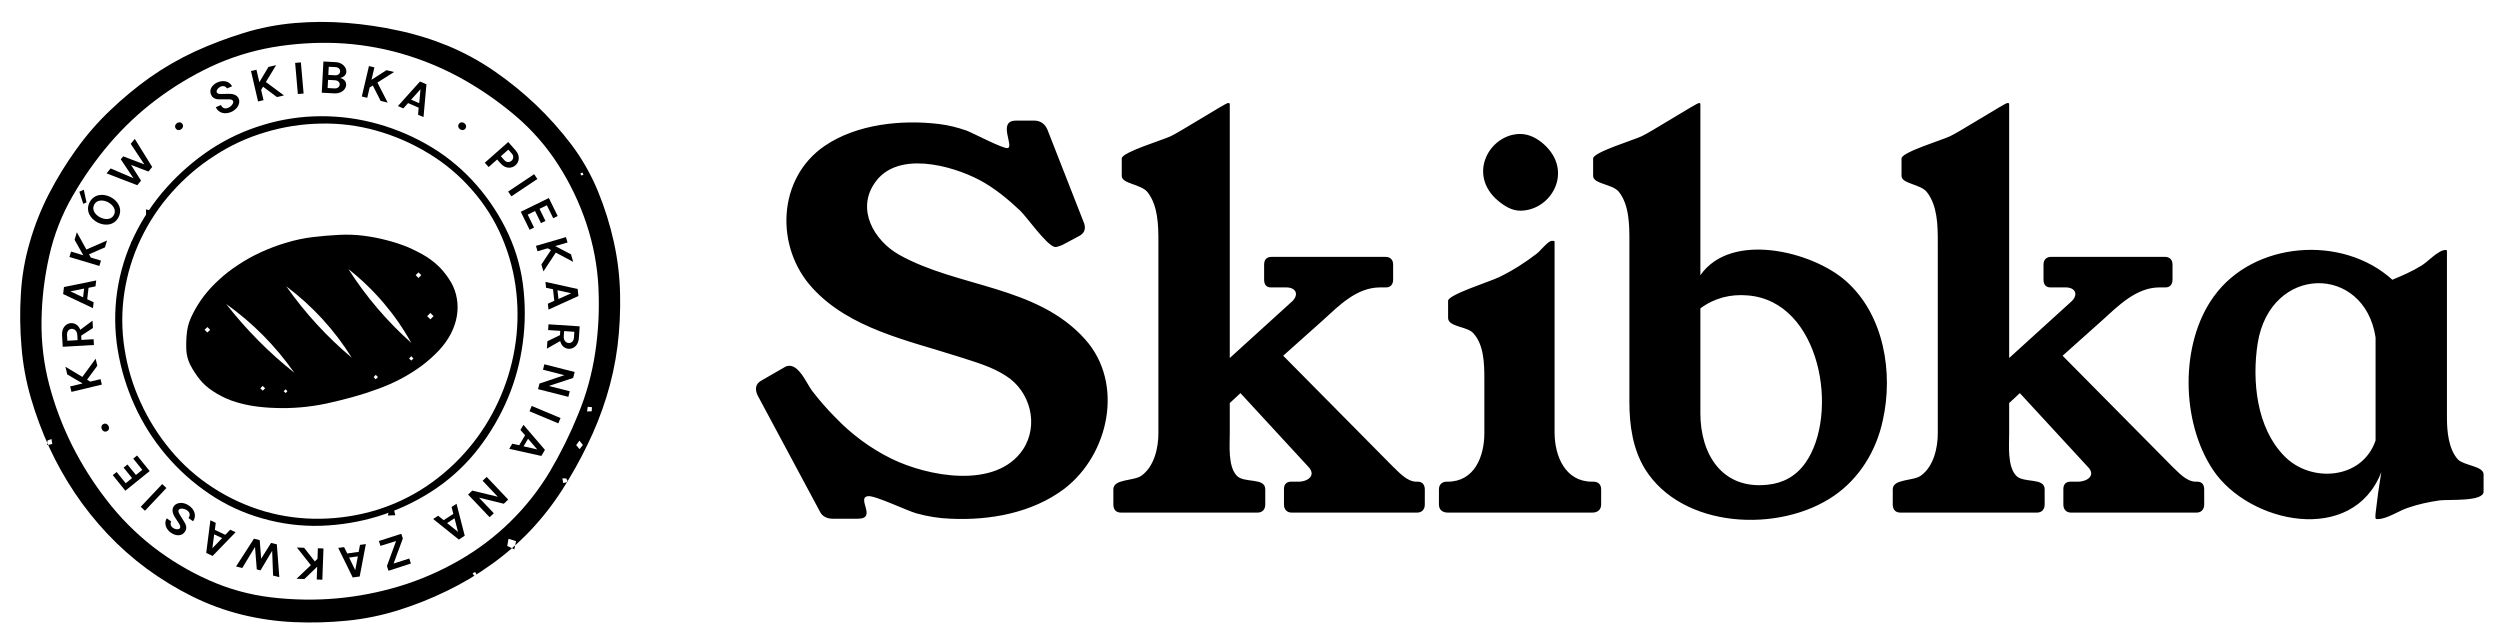
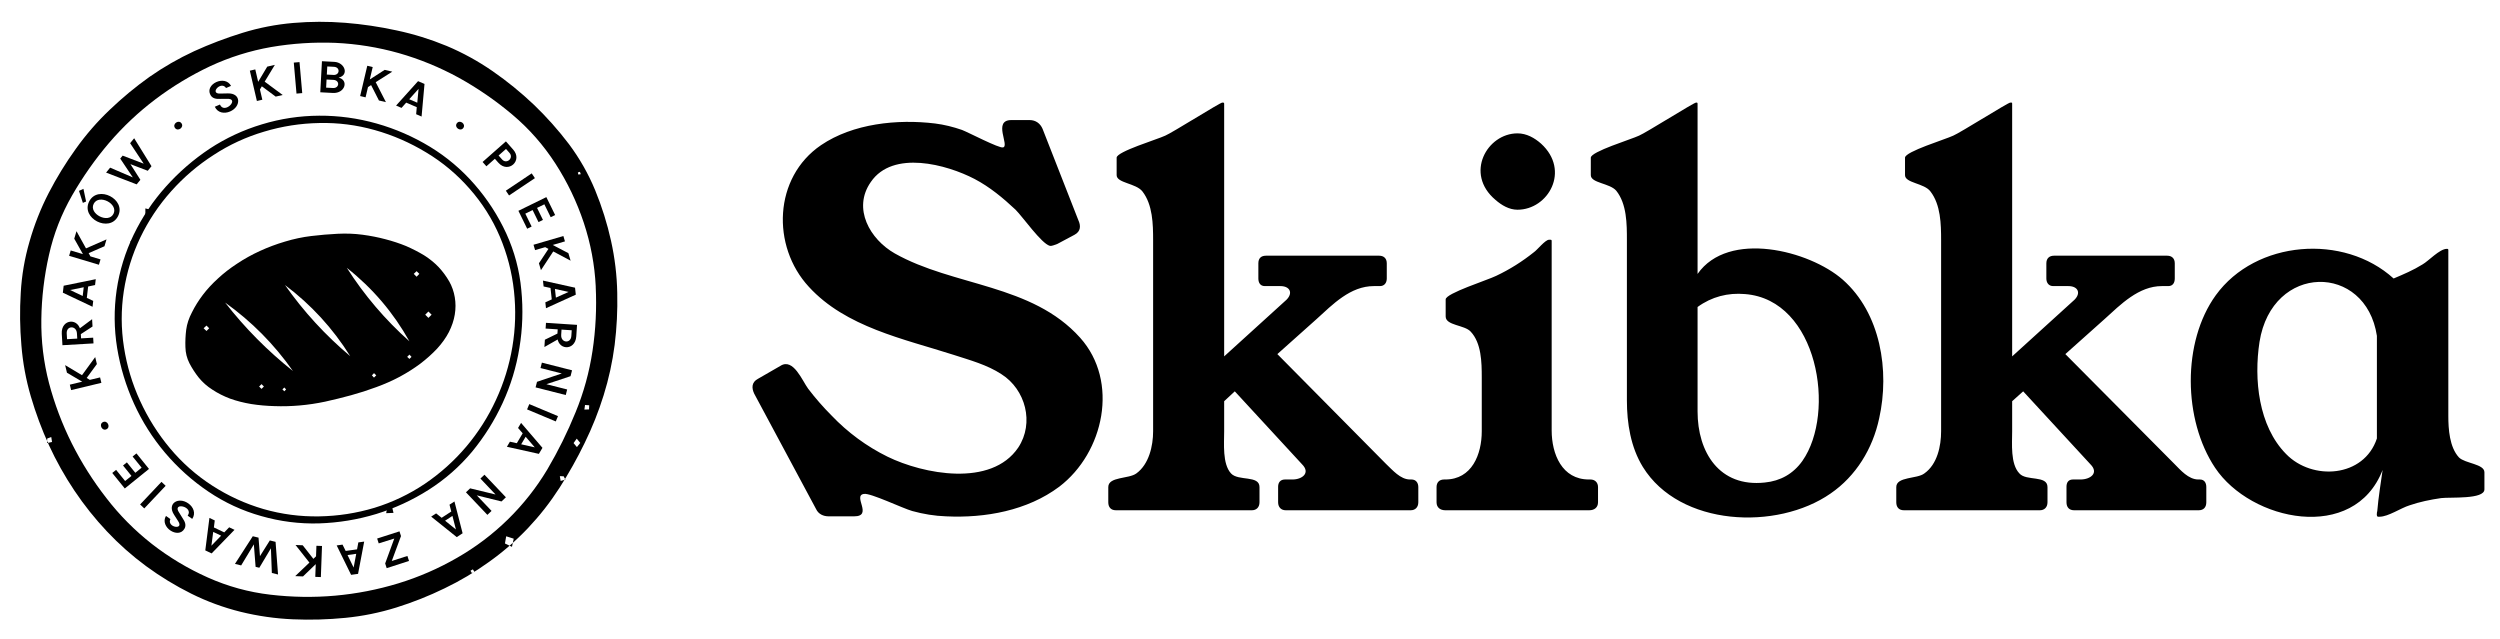
- <svg xmlns="http://www.w3.org/2000/svg" viewBox="0 0 655 168">
+ <svg xmlns="http://www.w3.org/2000/svg" viewBox="0 0 658 168">
  <path fill-rule="evenodd" d="M162.46 77.11q.16 6.89-.68 13.65-.88 6.8-2.9 13.27-2.01 6.47-5 12.56-2.93 6.05-6.59 11.76t-8.31 10.63q-4.7 4.95-10.25 8.9-5.54 4-11.72 6.97-6.13 2.99-12.68 5.04-6.6 2.06-13.44 2.73-6.89.68-13.82.38t-13.73-1.97q-6.77-1.68-13.02-4.79-6.22-3.1-11.85-7.22-5.58-4.12-10.33-9.16t-8.57-10.75-6.68-11.93q-2.85-6.26-4.78-12.85T5.63 90.85Q5.04 84 5.46 77.1q.38-6.89 2.31-13.52 1.89-6.64 5.04-12.77 3.15-6.09 7.14-11.63 3.99-5.59 8.95-10.3 4.91-4.7 10.45-8.65 5.59-3.9 11.76-6.76 6.18-2.81 12.73-4.83 6.51-2.01 13.36-2.6Q84 5.46 90.85 6q6.8.54 13.56 2.01 6.72 1.43 13.15 4.08 6.38 2.68 12.14 6.67 5.7 3.95 10.79 8.78 5.04 4.83 9.28 10.42 4.2 5.63 6.89 12.14 2.65 6.46 4.16 13.27t1.64 13.73m-5.67-1.68q.42 8.57-.84 16.93-1.26 8.4-4.46 16.17-3.15 7.77-7.43 15.03-4.33 7.23-10.37 13.15-6.05 5.92-13.4 10.12-7.35 4.24-15.46 6.72-8.15 2.48-16.63 3.24-8.48.75-17.05-.26-8.57-1-16.47-4.53t-14.7-8.82q-6.8-5.34-12-12.1-5.26-6.76-9.08-14.36-3.82-7.65-6-15.88-2.15-8.27-2.02-16.84.12-8.53 2.01-16.88Q14.74 58.8 19 51.4t9.7-13.78q5.5-6.42 12.22-11.5 6.76-5.09 14.4-8.7 7.69-3.57 16.05-5.04 8.4-1.43 16.88-1.1 8.53.39 16.72 2.7 8.23 2.35 15.75 6.46 7.52 4.16 14.15 9.75t11.34 12.9q4.7 7.3 7.44 15.53 2.73 8.23 3.15 16.8m-22.05 68.5-1.85-.88.33-1.89 1.98.63Zm17.09-26.25-.88-1.05.84-1.17.92 1.13Zm-3.02 8.57-1.26.34-.21-1.26 1 .04Zm-136.46-9.62.08-1.21 1.05-.38.21 1.3Zm112.52 33.9-.68.3-.37-.6.63-.37Zm27.97-104.67-.63.09-.13-.55.55-.17Zm2.18 61.91-1.22.04.17-1.21 1.1.08ZM39.9 57.04l-1.64-.34v-1.85l1.8.46Zm-5 6.63-.46.3-.08-.5.46-.3Zm66.74 71.4.3-1.64h1.25l.38 1.56Z" />
  <path fill-rule="evenodd" d="M137.21 76.31q.76 7.69-.5 15.25-1.22 7.56-4.41 14.49t-8.06 12.85q-4.92 5.88-11.39 10-6.46 4.11-13.81 6.38-7.35 2.23-15.08 2.48-7.73.21-15.2-1.93-7.48-2.1-13.9-6.43t-11.43-10.25q-4.96-5.88-8.15-12.89T30.83 91.6Q29.6 84 30.7 76.36q1.14-7.69 4.5-14.62t8.48-12.64 11.5-9.96q6.4-4.2 13.78-6.42 7.35-2.23 15.04-2.27t15.12 2.06 14.07 6.13q6.6 4.03 11.72 9.91t8.36 12.94q3.23 7.1 3.94 14.82m-1.93.3q.8 7.39-.42 14.66-1.22 7.3-4.32 13.98-3.07 6.68-7.82 12.3-4.78 5.64-10.92 9.8-6.13 4.11-13.23 6.3-7.14 2.14-14.57 2.26-7.48.13-14.66-1.93-7.18-2.1-13.48-6.17t-11.09-9.79-7.9-12.52q-3.1-6.76-4.24-14.1-1.17-7.4-.04-14.8 1.14-7.38 4.33-14.06 3.23-6.72 8.15-12.22 4.95-5.55 11.17-9.54 6.17-4.03 13.27-6.13 7.1-2.14 14.53-2.27 7.4-.17 14.58 1.85t13.6 5.92q6.43 3.87 11.39 9.54 5 5.67 7.93 12.55 2.94 6.93 3.74 14.37" />
  <g transform="scale(.42)">
    <defs>
      <path id="a" d="M0 .4c-4 0-7.5-2.3-7.6-6.5h3.5c0 7.1 13.5 1.3 5.3-1.6l-3.8-1.6c-2.2-.8-4.4-2.1-4.6-4.7-.7-7.6 13.4-8.2 14.1-.1H3.5c-1-5.7-11.4-.7-4.6 1.8l4.2 1.7c8 3.1 4.5 11-3.1 11" />
      <path id="b" d="M4.2-19.5h4.9L-3.8-6.3v-4.9zm-4.3 8.1L9.6 0H5.1l-7.7-9.1zM-7-19.5h3.5V0H-7z" />
      <path id="c" d="M-1.8 0v-19.5h3.6V0z" />
      <path id="d" d="M-6.9 0v-19.5H.9c6.6 0 9.8 7.8 3.2 9.7C10.7-8.5 8.6 0 1 0zm3.5-3.1H.9c4.1 0 4.2-5.1 0-5.1h-4.3zm0-13.3v5.1H.8c4 0 4.1-5.1 0-5.1z" />
      <path id="e" d="m-8.7 0 6.6-19.5h4.4L8.7 0H5L3.6-4.2h-7.2L-5 0zm6-6.9h5.5L.1-15.2z" />
      <path id="f" d="M-2.5-8c0-3.1 5-3.1 5 0s-5 3.1-5 0" />
      <path id="g" d="M-6 0v-19.5H.9c9.3 0 9.3 12.4 0 12.4h-3.3V0zm3.6-10.2H.9c4.3 0 4.3-6.2 0-6.2h-3.3z" />
      <path id="h" d="M-6 0v-19.5H6.5v3.1h-9v5.1h8.4v3.1h-8.4v5.1h9V0z" />
      <path id="i" d="M-6.9 0v-19.5H.3c9.6 0 9.7 11.9 0 11.9h-3.6V0zM3.7 0l-5.2-9.1h3.8l6 9.1zm-7-10H0c5.1 0 5.3-6.4.3-6.4h-3.6z" />
      <path id="j" d="M-8-19.5h3.8L4.7-5.6h-.3v-13.9H8V0H4.4l-9.5-14.7h.6V0H-8z" />
      <path id="k" d="M-7.2 0v-3.1L4.1-17.5v1.3H-7.2v-3.3H7.5v3.1L-3.1-2.8l-.1-.5 10.7.1V0z" />
      <path id="l" d="M-13.3-19.5h4l4.7 16.4h-.9l4.6-15.1h2.4L6.4-3.4h-.9l5-16.1h4L7.8 0H4.1L.3-11.5h.3L-3.2 0h-3.7z" />
      <path id="m" d="M0 .4c-11.8 0-11.9-20.2 0-20.3C11.9-19.9 11.9.4 0 .4m0-3.2c7.1 0 7.1-13.9 0-13.9S-7.1-2.8 0-2.8m-.9-18.8L-2.6-23 3-28.6l2.4 1.9z" />
    </defs>
    <use href="#a" transform="rotate(-23.22 241.14 -315.7)" />
    <use href="#b" transform="rotate(-13.1 352.58 -699.86)" />
    <use href="#c" transform="rotate(-5 763.74 -2119.12)" />
    <use href="#d" transform="rotate(3.07 -982.13 3902.64)" />
    <use href="#b" transform="rotate(13.25 -149.8 1031.8)" />
    <use href="#e" transform="rotate(23.3 -40.68 656.1)" />
    <use href="#f" transform="rotate(36.05 10.89 478.37)" />
    <use href="#g" transform="rotate(48.54 35.65 392.77)" />
    <use href="#c" transform="rotate(56.2 45.7 358.28)" />
    <use href="#h" transform="rotate(63.89 53.5 331.37)" />
    <use href="#b" transform="rotate(73.7 61.34 304.41)" />
    <use href="#e" transform="rotate(83.75 67.7 282.55)" />
    <use href="#i" transform="rotate(93.73 72.85 264.67)" />
    <use href="#j" transform="rotate(104.26 77.43 248.77)" />
    <use href="#c" transform="rotate(112.75 80.74 237.51)" />
    <use href="#e" transform="rotate(120.68 83.46 227.96)" />
    <use href="#j" transform="rotate(136.47 88.41 210.95)" />
    <use href="#e" transform="rotate(146.9 91.35 200.73)" />
    <use href="#k" transform="rotate(162.16 95.44 186.7)" />
    <use href="#e" transform="rotate(172.05 97.97 177.93)" />
    <use href="#b" transform="rotate(182.1 100.53 169.16)" />
    <use href="#l" transform="rotate(193.84 103.5 158.88)" />
    <use href="#e" transform="rotate(205.42 106.57 148.46)" />
    <use href="#a" transform="rotate(215.36 109.23 139.13)" />
    <use href="#c" transform="rotate(223.37 111.53 131.22)" />
    <use href="#h" transform="rotate(231.06 113.86 123.2)" />
    <use href="#f" transform="rotate(243.58 117.96 109.04)" />
    <use href="#b" transform="rotate(256.51 122.85 92.15)" />
    <use href="#i" transform="rotate(-93.33 127.37 76.7)" />
    <use href="#e" transform="rotate(-83.35 132.62 58.66)" />
    <use href="#b" transform="rotate(-73.31 138.97 36.6)" />
    <use href="#m" transform="rotate(-62.91 147.39 7.5)" />
    <use href="#l" transform="rotate(-50.75 161.17 -39.78)" />
    <use href="#f" transform="rotate(-36.05 189.11 -136.26)" />
  </g>
  <path fill-rule="evenodd" d="M118.23 74.05q1.1 1.97 1.47 4.2.38 2.22 0 4.53t-1.55 4.62q-1.18 2.27-3.11 4.37-1.98 2.1-4.41 3.95-2.48 1.85-5.42 3.44-2.94 1.56-6.17 2.73-3.28 1.22-6.64 2.14-3.4.93-6.8 1.68-3.4.72-6.77 1.01t-6.55.17q-3.19-.08-6.17-.55-2.98-.5-5.55-1.42-2.56-.97-4.66-2.36-2.1-1.34-3.57-3.15-1.43-1.8-2.48-3.82-1-1.97-1.05-4.24-.08-2.27.21-4.58.3-2.27 1.52-4.58 1.17-2.35 2.85-4.57t4-4.33q2.26-2.1 5.03-3.9 2.77-1.85 5.97-3.32T75 63.59q3.45-1.05 6.93-1.47 3.49-.42 6.93-.59 3.4-.17 6.55.25t6.01 1.18q2.9.75 5.46 1.8 2.52 1.1 4.75 2.44 2.18 1.39 3.82 3.1 1.64 1.77 2.77 3.75m-58.97 5.58q10.46 7.48 17.85 18.02-10-7.94-17.85-18.02M75 75.01q10.33 7.77 17.18 18.73Q82.39 85.51 75 75.01m16.3-4.5q10.16 8.03 16.46 19.33-9.57-8.53-16.46-19.32m-23.1 31.21.63-.63.63.63-.63.63Zm40.7-29.65.75-.71.72.71-.72.76Zm-34.57 30.41.5-.5.47.5-.47.5Zm32.84-8.57.6-.59.54.6-.55.54Zm-9.28 4.87.55-.58.59.58-.6.6Zm14.03-15.96.84-.84.84.84-.84.84ZM53.59 86.4l.76-.71.71.71-.71.72Z" />
-   <path d="M278.3 64.2c-.7.2-1.3.6-2 .5-2.2-.6-7.1-7.6-9-9.5-3.3-3.1-6.8-6-10.8-8.1-7.3-3.8-21.5-7.7-27.3.8-4.9 7-.2 15.1 6.3 18.8 15.4 8.7 36.1 8 48.8 22.2 10.3 11.5 6.3 30.2-5.5 39.2-8.4 6.3-19.5 8.3-29.8 7.8-3-.1-6-.6-8.9-1.4-2.5-.7-11-4.8-12.7-4.5-3.1.4 2.5 5.9-2.6 5.9h-6.7c-1.4 0-2.7-.6-3.3-1.9l-16.3-30.4c-.7-1.5-.7-3 1-3.9l5.9-3.4c3.4-2.2 5.8 4 7.3 6 1.9 2.5 4 4.9 6.2 7.1 4.2 4.4 9.2 8.1 14.7 10.8 9.4 4.6 27.3 8.1 34.4-2.4 4.3-6.5 1.9-15.3-4.4-19.3-3.8-2.5-8.3-3.7-12.6-5.1-13.1-4.2-28.4-7.3-38.1-17.9-9.9-10.7-9.3-28.8 3.2-37.3 8.4-5.7 20.1-6.9 30-5.7 2.4.3 4.8.9 7.1 1.7 1.6.6 9.8 4.9 10.8 4.6 1.8-.4-2.8-7.2 2.2-7.2h4.8c1.6 0 2.8.9 3.4 2.3l9.4 24c.7 1.5.7 3-1 3.9zm93.2 62c1.2 0 1.8.9 1.8 2v4c0 1.3-.8 2.1-2 2.1h-32.9c-1.2 0-2-.8-2-2.1v-4.1c0-1.1.6-1.9 1.8-1.9h2c2.5 0 4.8-1.7 2.5-4L325 103l-2.8 2.6v7.9c0 3.2-.5 8.6 1.8 11.1 1.9 2.1 7.5.4 7.5 3.6v4c0 1.3-.8 2.1-2 2.1h-35.8c-1.3 0-2-.8-2-2.1v-4c0-2.8 5.4-2.1 7.4-3.6 3.3-2.4 4.4-7.2 4.4-11.1V63.2c0-4.2-.1-9.3-2.8-12.8-1.7-2.2-6.8-2.2-6.8-4.3v-4.6c0-1.6 10.7-4.8 12.8-5.8 1.9-.8 14.4-8.7 15-8.7h.2q.3 0 .3.3v66.5l16.4-14.9c1.8-1.8.9-3.6-1.6-3.6h-4.1c-1.2 0-1.7-.9-1.7-2v-4c0-1.3.7-2 2-2H363c1.2 0 2 .7 2 2v4c0 1.1-.6 2-1.8 2h-1.6c-6.2 0-10.8 4.8-15.1 8.7l-10.3 9.2 28.6 28.9c1.7 1.6 3.8 4.1 6.3 4.1zm46 0c1.3 0 2 .8 2 2v4c0 1.4-1 2.1-2.3 2.1h-37.9c-1.3 0-2.3-.7-2.3-2.1v-4c0-1.2.8-2 2-2h.3c7 0 9.6-6.6 9.6-12.7V99.3c0-4-.1-9-2.9-12-1.5-1.8-6.6-1.6-6.6-4v-4.5c0-1.6 11.2-5.1 13.4-6.2 3.5-1.7 6.8-3.8 9.9-6.2.8-.6 2.9-3.3 3.9-3.3h.4q.3 0 .3.3v49.9c0 6.2 2.8 12.9 9.8 12.9zm-19.2-91.1c2.4 0 4.5 1.2 6.2 2.7 7.9 7.1 1.9 17.4-6.2 17.4-2.2 0-4.1-1.2-5.8-2.6-8.2-6.9-2.2-17.5 5.8-17.5m28.6 28.1c0-4.2 0-9.5-2.8-13-1.7-2-6.7-2-6.7-4.1v-4.6c0-1.6 10.6-4.8 12.7-5.8 1.9-.8 14.4-8.7 15-8.7h.1q.3 0 .3.3v44.8c8.1-11.6 29.4-6.2 38.1 1.5 10 8.8 12.5 24 9.7 36.5-1.7 8-6.1 15.2-12.8 19.8-14.2 9.8-39.7 8.7-49.5-7-3.2-5.2-4.1-11.5-4.1-17.5zm18.6 45.1c0 10.7 5.7 20 17.6 18.7 4.1-.4 7.5-2.3 9.9-5.7 9-12.7 4.1-42.4-15.1-43.9-4.5-.4-8.8.7-12.4 3.4zm130.2 17.9c1.3 0 1.8.9 1.8 2v4c0 1.3-.8 2.1-2 2.1h-32.9c-1.2 0-2-.8-2-2.1v-4.1c0-1.1.6-1.9 1.8-1.9h2c2.5 0 4.9-1.7 2.5-4L529.2 103l-2.8 2.6v7.9c0 3.2-.5 8.6 1.8 11.1 1.9 2.1 7.5.4 7.5 3.6v4c0 1.3-.8 2.1-2 2.1h-35.8c-1.3 0-2-.8-2-2.1v-4c0-2.8 5.4-2.1 7.4-3.6 3.3-2.4 4.4-7.2 4.4-11.1V63.2c0-4.2-.1-9.3-2.8-12.8-1.6-2.2-6.7-2.2-6.7-4.3v-4.6c0-1.6 10.6-4.8 12.7-5.8 1.9-.8 14.4-8.7 15-8.7h.3c.1 0 .2.1.2.3v66.5l16.4-14.9c1.8-1.8.9-3.6-1.6-3.6h-4c-1.3 0-1.8-.9-1.8-2v-4c0-1.3.8-2 2-2h29.8c1.2 0 2 .7 2 2v4c0 1.1-.6 2-1.8 2h-1.6c-6.1 0-10.8 4.8-15.1 8.7l-10.3 9.2 28.6 28.9c1.7 1.6 3.8 4.1 6.3 4.1zm65.4-16.7c0 3.4.4 8.2 2.9 10.9 1.6 1.6 6.7 1.7 6.7 3.9v4.5c0 2.7-9 2-11.5 2.3-2.8.4-5.6 1-8.2 1.9-2.3.7-5.6 3-8 3h-.4c-.4 0-.2-1.2-.2-1.5q.6-5.4 1.5-10.8c-7.5 19.3-34.7 13.5-44.1-.6-8.4-12.6-8.7-33.1.2-45.4 10.4-14.5 33.7-16.3 46.8-4.4 2.6-1.1 5.2-2.2 7.6-3.7 1.6-.9 4.4-4.1 6.3-4.1h.2c.1 0 .2.1.2.3zm-18.7-21.1c-2.9-19.2-27.6-19.2-30.9 1.6-1.5 9.8-.3 22.1 7 29.5 6.9 7.1 20.4 6.2 23.9-4.1z" />
+   <path d="M278.3 64.2c-.7.2-1.3.6-2 .5-2.2-.6-7.1-7.6-9-9.5-3.3-3.1-6.8-6-10.8-8.1-7.3-3.8-21.5-7.7-27.3.8-4.9 7-.2 15.1 6.3 18.8 15.4 8.7 36.1 8 48.8 22.2 10.3 11.5 6.3 30.2-5.5 39.2-8.4 6.3-19.5 8.3-29.8 7.8-3-.1-6-.6-8.9-1.4-2.5-.7-11-4.8-12.7-4.5-3.1.4 2.5 5.9-2.6 5.9h-6.7c-1.4 0-2.7-.6-3.3-1.9l-16.3-30.4c-.7-1.5-.7-3 1-3.9l5.9-3.4c3.4-2.2 5.8 4 7.3 6 1.9 2.5 4 4.9 6.2 7.1 4.2 4.4 9.2 8.1 14.7 10.8 9.4 4.6 27.3 8.1 34.4-2.4 4.3-6.5 1.9-15.3-4.4-19.3-3.8-2.5-8.3-3.7-12.6-5.1-13.1-4.2-28.4-7.3-38.1-17.9-9.9-10.7-9.3-28.8 3.2-37.3 8.4-5.7 20.1-6.9 30-5.7 2.4.3 4.8.9 7.1 1.7 1.6.6 9.8 4.9 10.8 4.6 1.8-.4-2.8-7.2 2.2-7.2h4.8c1.6 0 2.8.9 3.4 2.3l9.4 24c.7 1.5.7 3-1 3.9zm93.2 62c1.2 0 1.8.9 1.8 2v4c0 1.3-.8 2.1-2 2.1h-32.9c-1.2 0-2-.8-2-2.1v-4.1c0-1.1.6-1.9 1.8-1.9h2c2.5 0 4.8-1.7 2.5-4L325 103l-2.8 2.6v7.9c0 3.2-.5 8.6 1.8 11.1 1.9 2.1 7.5.4 7.5 3.6v4c0 1.3-.8 2.1-2 2.1h-35.8c-1.3 0-2-.8-2-2.1v-4c0-2.8 5.4-2.1 7.4-3.6 3.3-2.4 4.4-7.2 4.4-11.1V63.2c0-4.2-.1-9.3-2.8-12.8-1.7-2.2-6.8-2.2-6.8-4.3v-4.6c0-1.6 10.7-4.8 12.8-5.8 1.9-.8 14.4-8.7 15-8.7h.2q.3 0 .3.3v66.5l16.4-14.9c1.8-1.8.9-3.6-1.6-3.6h-4.1c-1.2 0-1.7-.9-1.7-2v-4c0-1.3.7-2 2-2H363c1.2 0 2 .7 2 2v4c0 1.1-.6 2-1.8 2h-1.6c-6.2 0-10.8 4.8-15.1 8.7l-10.3 9.2 28.6 28.9c1.7 1.6 3.8 4.1 6.3 4.1zm47.1 0c1.2 0 2 .8 2 2v4c0 1.4-1 2.1-2.3 2.1h-37.9c-1.3 0-2.3-.7-2.3-2.1v-4c0-1.2.7-2 2-2h.3c7 0 9.6-6.6 9.6-12.7V99.3c0-4-.1-9-2.9-12-1.6-1.8-6.6-1.6-6.6-4v-4.5c0-1.6 11.1-5.1 13.3-6.2 3.6-1.7 6.9-3.8 9.9-6.2.9-.6 3-3.3 4-3.3h.4q.3 0 .3.3v49.9c0 6.2 2.7 12.9 9.8 12.9zm-19.2-91.1c2.4 0 4.5 1.2 6.2 2.7 7.8 7.1 1.9 17.4-6.2 17.4-2.2 0-4.2-1.2-5.8-2.6-8.2-6.9-2.2-17.5 5.8-17.5m28.8 28.1c0-4.2 0-9.5-2.8-13-1.7-2-6.7-2-6.7-4.1v-4.6c0-1.6 10.6-4.8 12.7-5.8 1.9-.8 14.4-8.7 15-8.7h.2c.1 0 .2.1.2.3v44.8c8.1-11.6 29.4-6.2 38.2 1.5 10 8.8 12.4 24 9.6 36.5-1.7 8-6.1 15.2-12.8 19.8-14.1 9.8-39.7 8.7-49.4-7-3.2-5.2-4.2-11.5-4.2-17.5zm18.6 45.1c0 10.7 5.7 20 17.7 18.7 4.1-.4 7.5-2.3 9.9-5.7 8.9-12.7 4.1-42.4-15.1-43.9-4.5-.4-8.8.7-12.5 3.4zM579 126.2c1.2 0 1.7.9 1.7 2v4c0 1.3-.7 2.1-2 2.1h-32.8c-1.3 0-2-.8-2-2.1v-4.1c0-1.1.5-1.9 1.7-1.9h2c2.6 0 4.9-1.7 2.6-4L532.5 103l-2.9 2.6v7.9c0 3.2-.5 8.6 1.9 11.1 1.8 2.1 7.4.4 7.4 3.6v4c0 1.3-.8 2.1-2 2.1h-35.8c-1.3 0-2-.8-2-2.1v-4c0-2.8 5.5-2.1 7.4-3.6 3.4-2.4 4.4-7.2 4.4-11.1V63.2c0-4.2-.1-9.3-2.8-12.8-1.6-2.2-6.7-2.2-6.7-4.3v-4.6c0-1.6 10.6-4.8 12.7-5.8 1.9-.8 14.4-8.7 15-8.7h.3c.2 0 .2.1.2.3v66.5L546 78.9c1.8-1.8.9-3.6-1.6-3.6h-4c-1.2 0-1.8-.9-1.8-2v-4c0-1.3.8-2 2-2h29.8c1.2 0 2 .7 2 2v4c0 1.1-.5 2-1.7 2H569c-6.1 0-10.8 4.8-15.1 8.7l-10.3 9.2 28.7 28.9c1.6 1.6 3.7 4.1 6.3 4.1zm65.4-16.7c0 3.4.3 8.2 2.8 10.9 1.6 1.6 6.7 1.7 6.7 3.9v4.5c0 2.7-9 2-11.4 2.3-2.8.4-5.7 1-8.3 1.9-2.3.7-5.6 3-7.9 3h-.4c-.5 0-.3-1.2-.2-1.5.3-3.6.9-7.2 1.4-10.8-7.5 19.3-34.7 13.5-44.1-.6-8.4-12.6-8.7-33.1.2-45.4 10.5-14.5 33.7-16.3 46.8-4.4 2.6-1.1 5.2-2.2 7.6-3.7 1.6-.9 4.5-4.1 6.4-4.1h.1q.3 0 .3.3zm-18.8-21.1c-2.9-19.2-27.6-19.2-30.9 1.6-1.5 9.8-.3 22.1 7 29.5 6.9 7.1 20.5 6.2 23.9-4.1z" />
</svg>
